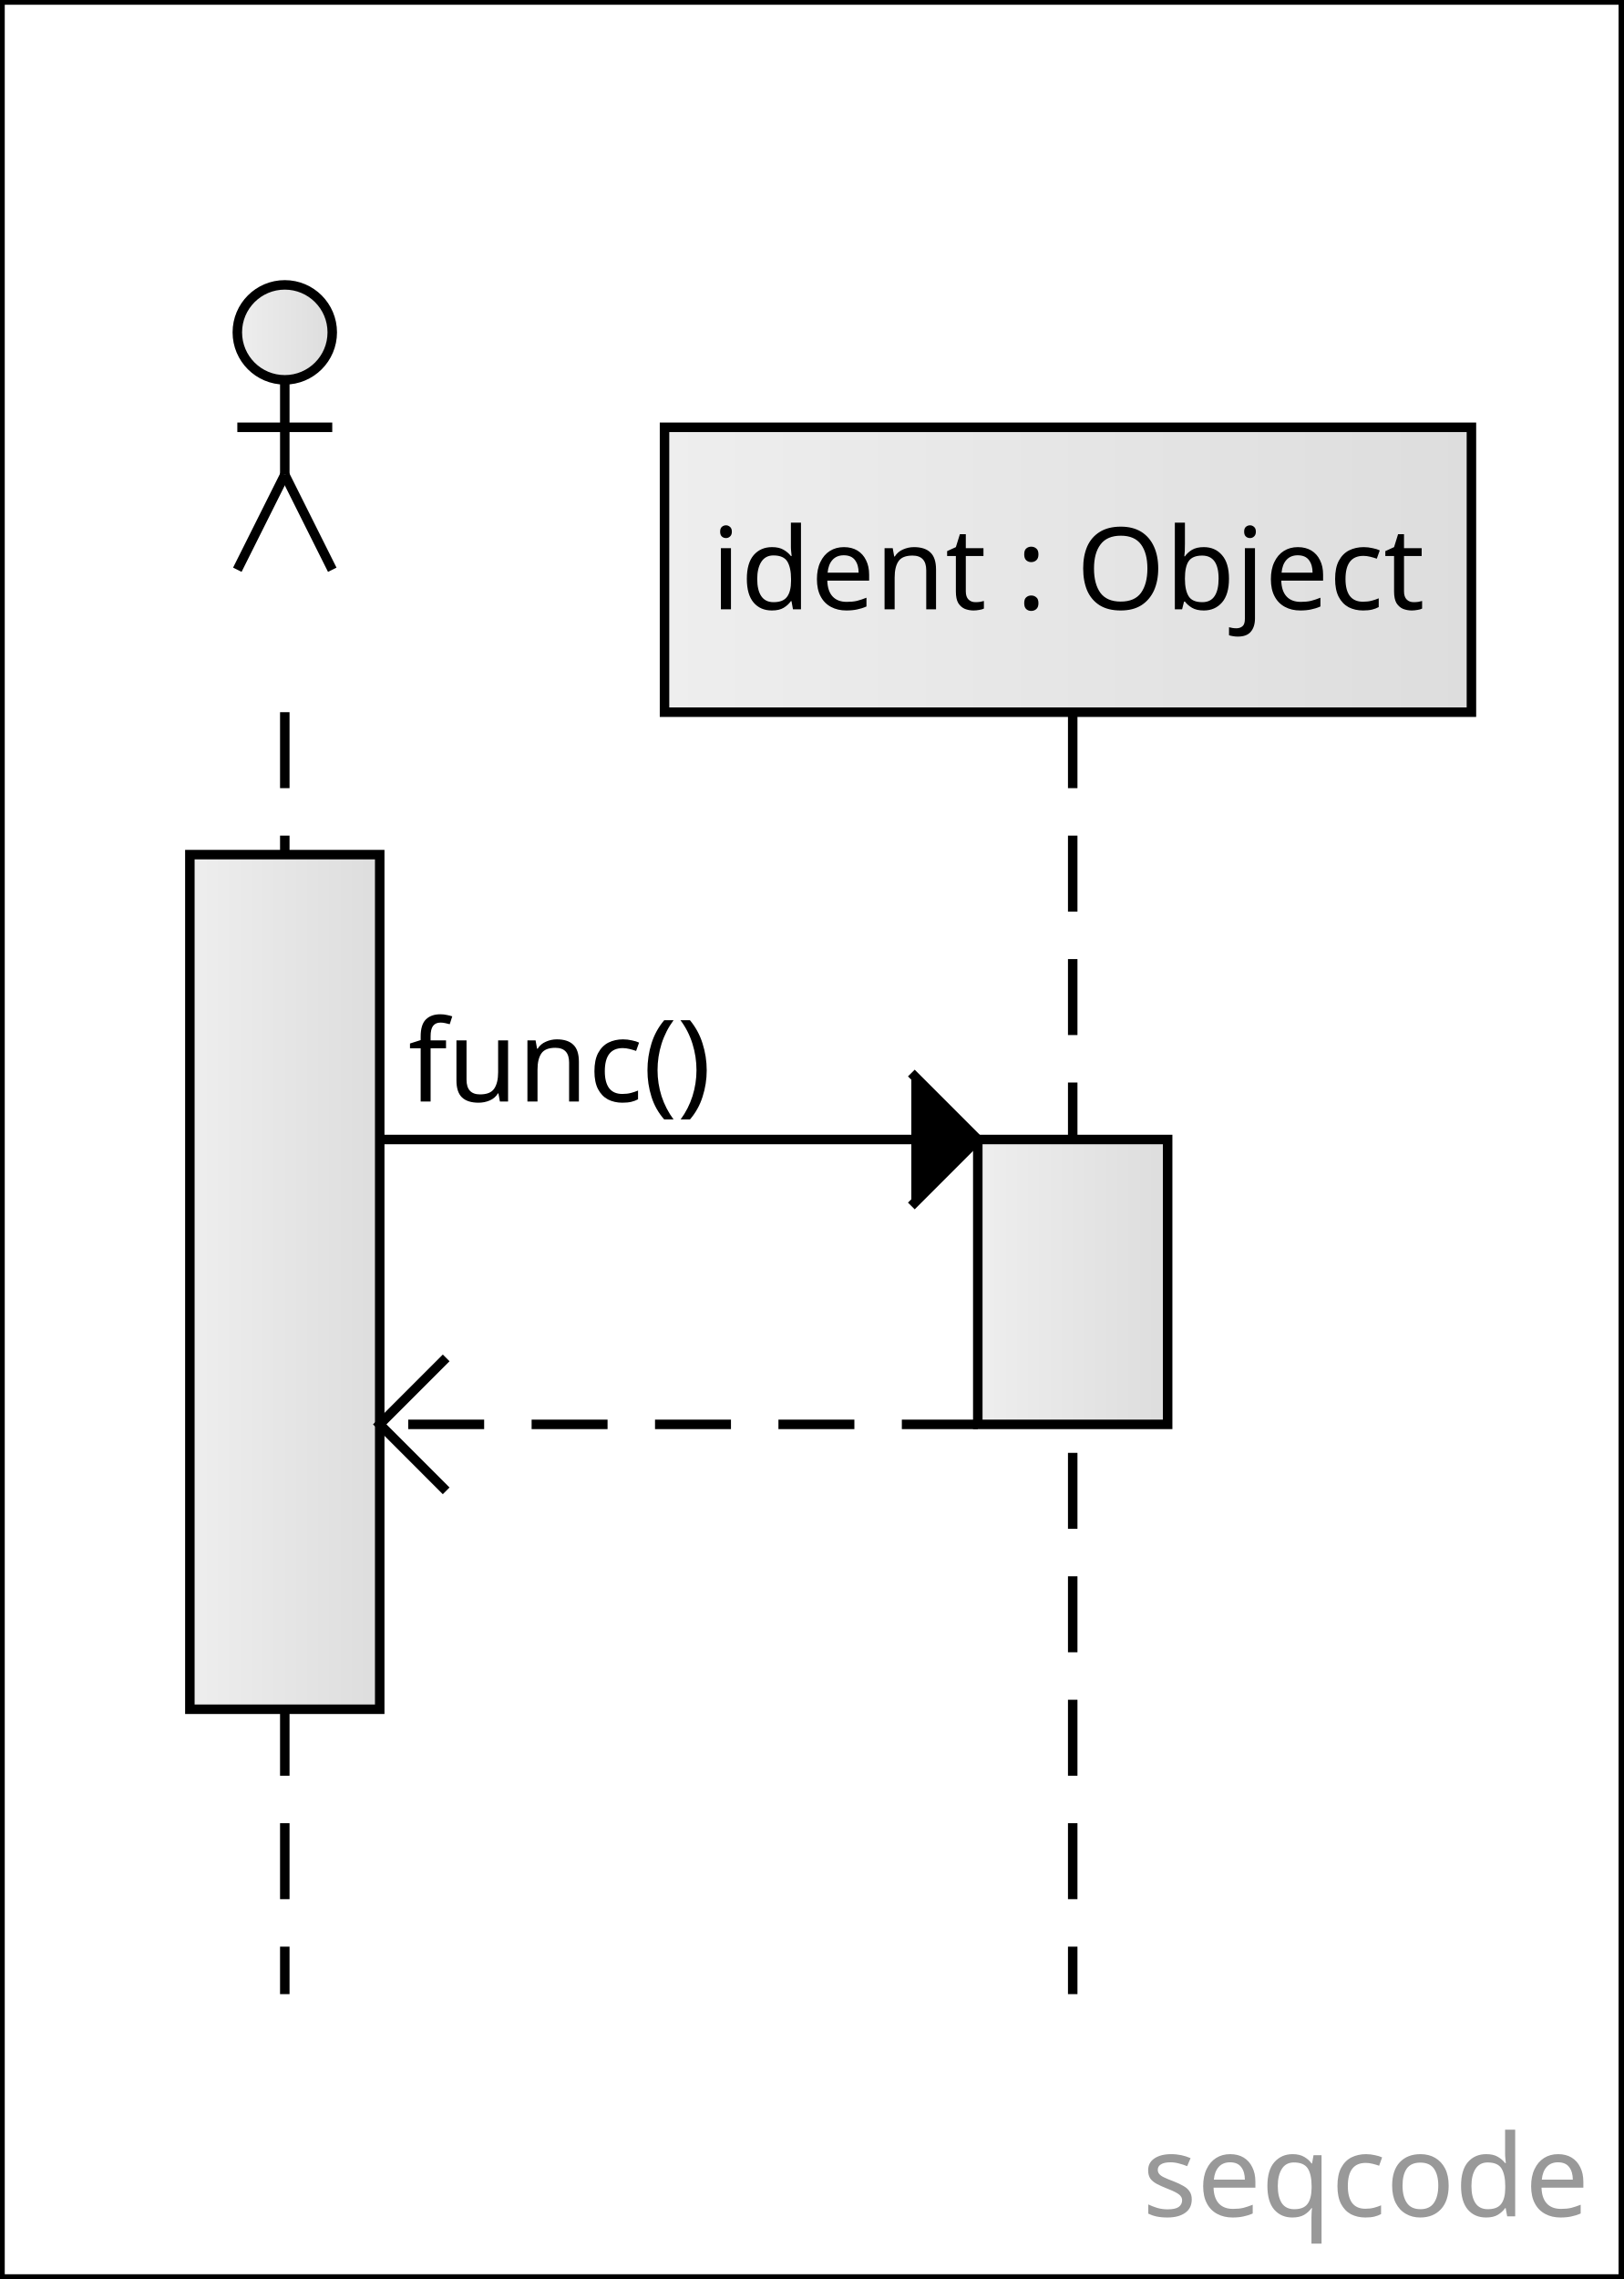
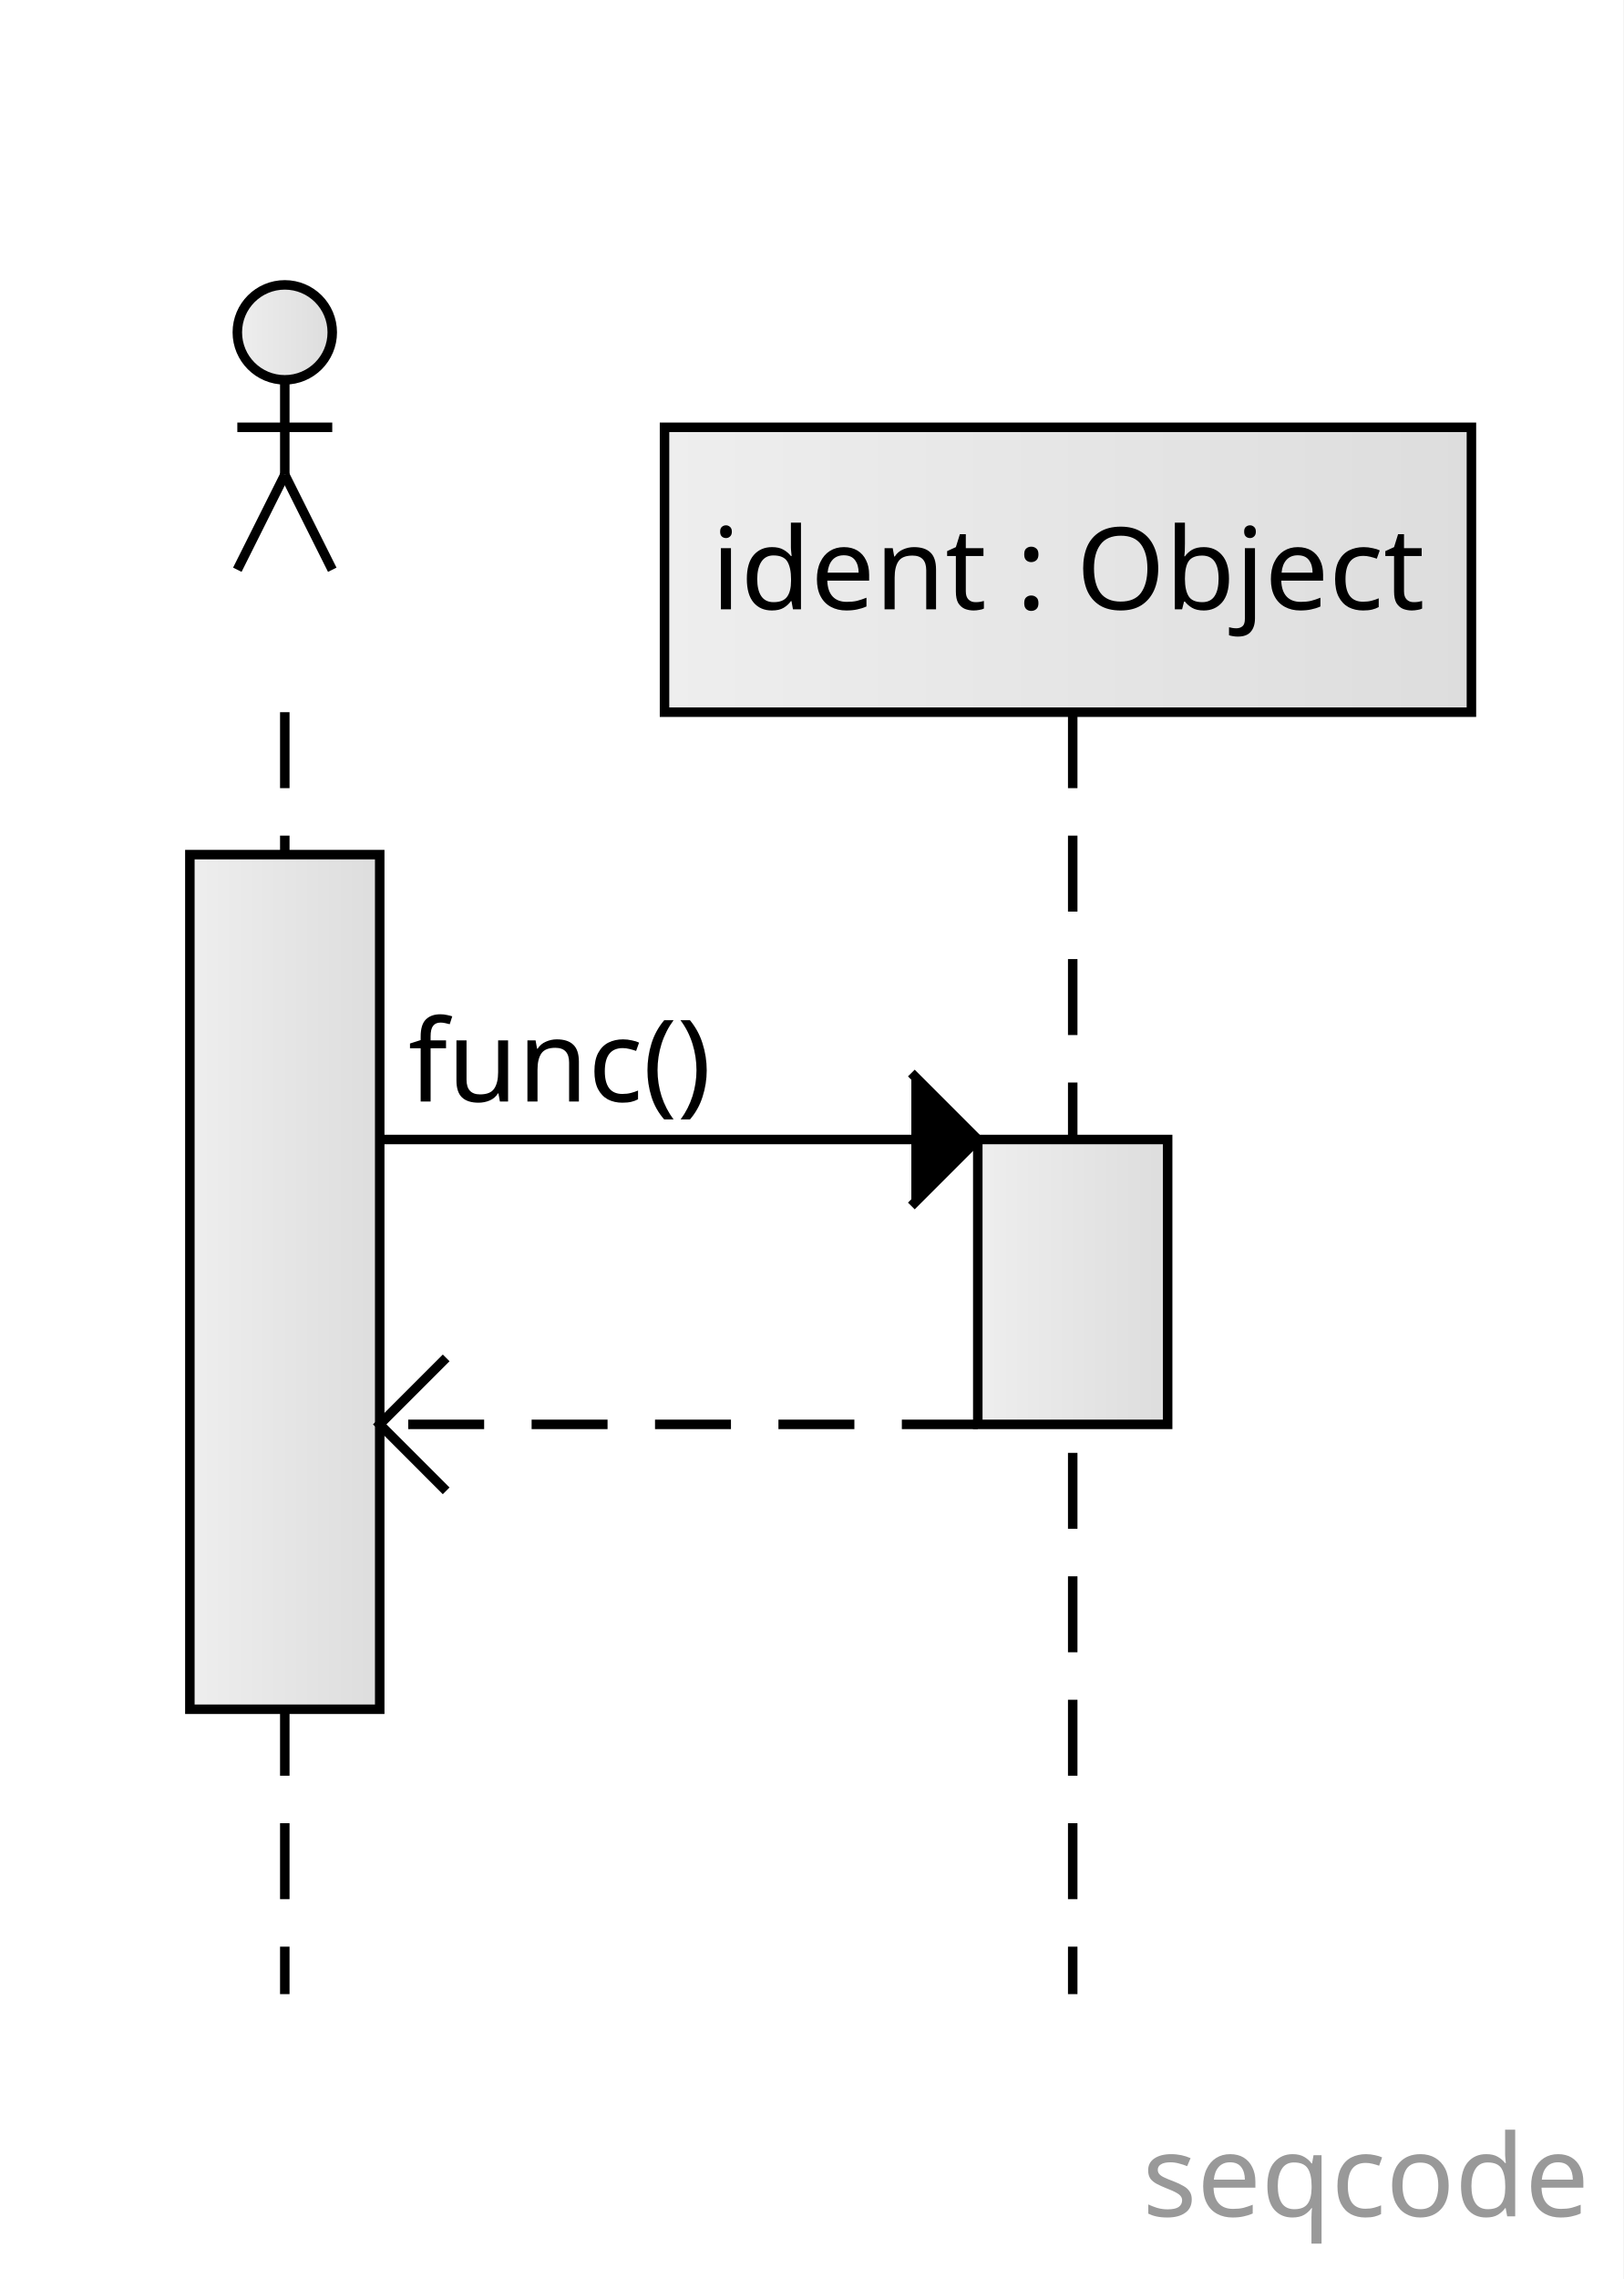
<svg xmlns="http://www.w3.org/2000/svg" version="1.1" width="171" height="240" viewBox="0 0 171 240">
  <defs>
    <linearGradient id="SvgjsLinearGradient1012">
      <stop stop-color="#eeeeee" offset="0" />
      <stop stop-color="#dddddd" offset="1" />
    </linearGradient>
    <linearGradient x1="0" y1="0" x2="1" y2="1">
      <stop stop-color="#fffda1" offset="0" />
      <stop stop-color="#ffeb5b" offset="1" />
    </linearGradient>
    <text id="seqcode">ident .</text>
  </defs>
-   <rect width="171" height="240" fill="white" stroke-width="1" stroke="black" />
+   <rect width="171" height="240" fill="white" />
  <a href="https://seqcode.app" target="_blank">
    <text text-anchor="end" font-size="12" font-weight="100" font-family="sans-serif" fill="#999999" x="167.4" y="233.4">seqcode </text>
  </a>
  <line x1="30" y1="75" x2="30" y2="210" stroke-dasharray="8 5" stroke-width="1" stroke="black" />
  <line x1="113" y1="75" x2="113" y2="210" stroke-dasharray="8 5" stroke-width="1" stroke="black" />
  <g transform="matrix(1,0,0,1,0,0)">
    <rect width="20" height="90" x="20" y="90" fill="url(#SvgjsLinearGradient1012)" stroke-width="1" stroke="black" />
  </g>
  <g transform="matrix(1,0,0,1,0,0)">
    <rect width="20" height="30" x="103" y="120" fill="url(#SvgjsLinearGradient1012)" stroke-width="1" stroke="black" />
  </g>
  <line x1="40" y1="120" x2="103" y2="120" stroke-width="1" stroke="black" />
  <g>
    <text text-anchor="start" font-size="12" font-weight="100" font-family="sans-serif" stroke-width="2" stroke="white" x="43" y="116">func()</text>
    <text text-anchor="start" font-size="12" font-weight="100" font-family="sans-serif" fill="black" x="43" y="116">func()</text>
  </g>
  <polyline points="96,113 103,120 96,127" fill="black" stroke-width="1" stroke="black" />
  <line x1="103" y1="150" x2="40" y2="150" stroke-dasharray="8 5" stroke-width="1" stroke="black" />
  <g>
    <text text-anchor="end" font-size="12" font-weight="100" font-family="sans-serif" stroke-width="2" stroke="white" x="100" y="146" />
    <text text-anchor="end" font-size="12" font-weight="100" font-family="sans-serif" fill="black" x="100" y="146" />
  </g>
  <polyline points="47,143 40,150 47,157" fill="transparent" stroke-width="1" stroke="black" />
  <g transform="matrix(1,0,0,1,30,45)">
    <circle r="5" cx="0" cy="-10" fill="url(#SvgjsLinearGradient1012)" stroke-width="1" stroke="black" />
    <line x1="-5" y1="0" x2="5" y2="0" stroke-width="1" stroke="black" />
    <line x1="0" y1="-5" x2="0" y2="5" stroke-width="1" stroke="black" />
    <line x1="-5" y1="15" x2="0" y2="5" stroke-width="1" stroke="black" />
    <line x1="0" y1="5" x2="5" y2="15" stroke-width="1" stroke="black" />
  </g>
  <g transform="matrix(1,0,0,1,0,0)">
    <rect width="85" height="30" x="70" y="45" fill="url(#SvgjsLinearGradient1012)" stroke-width="1" stroke="black" />
    <text x="112.5" y="60" dominant-baseline="middle" text-anchor="middle" font-size="12" font-weight="100" font-family="sans-serif" fill="black">ident : Object</text>
  </g>
</svg>
